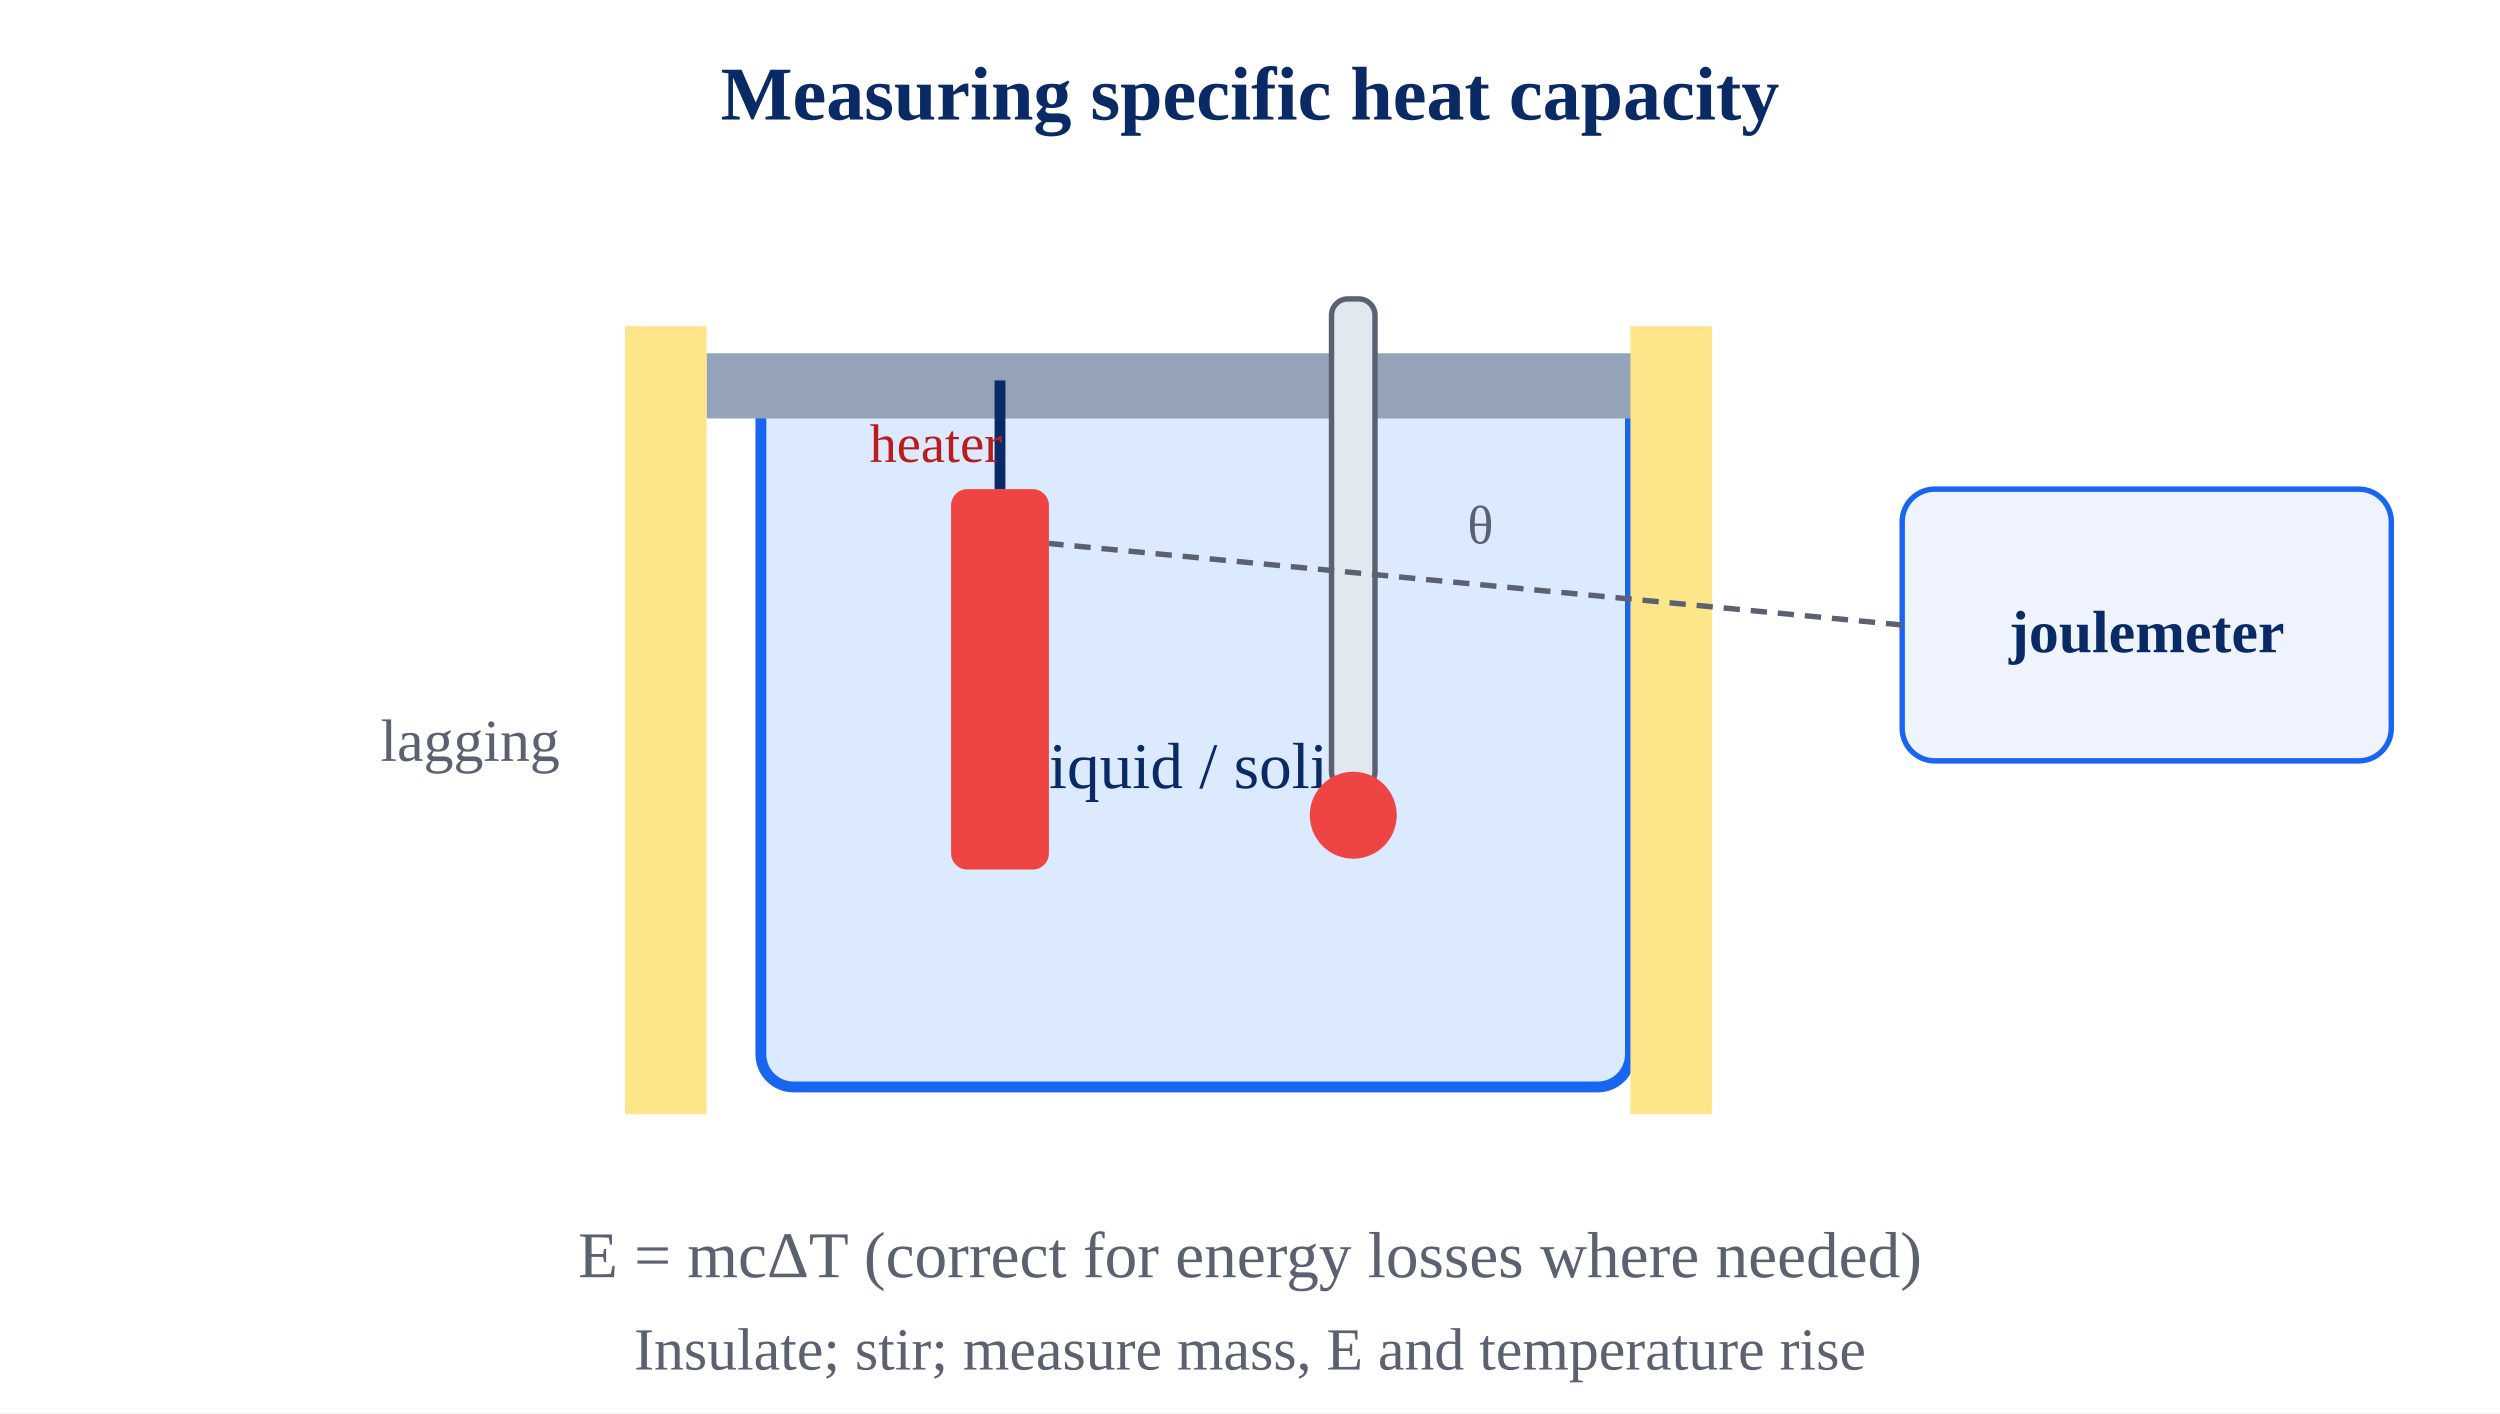
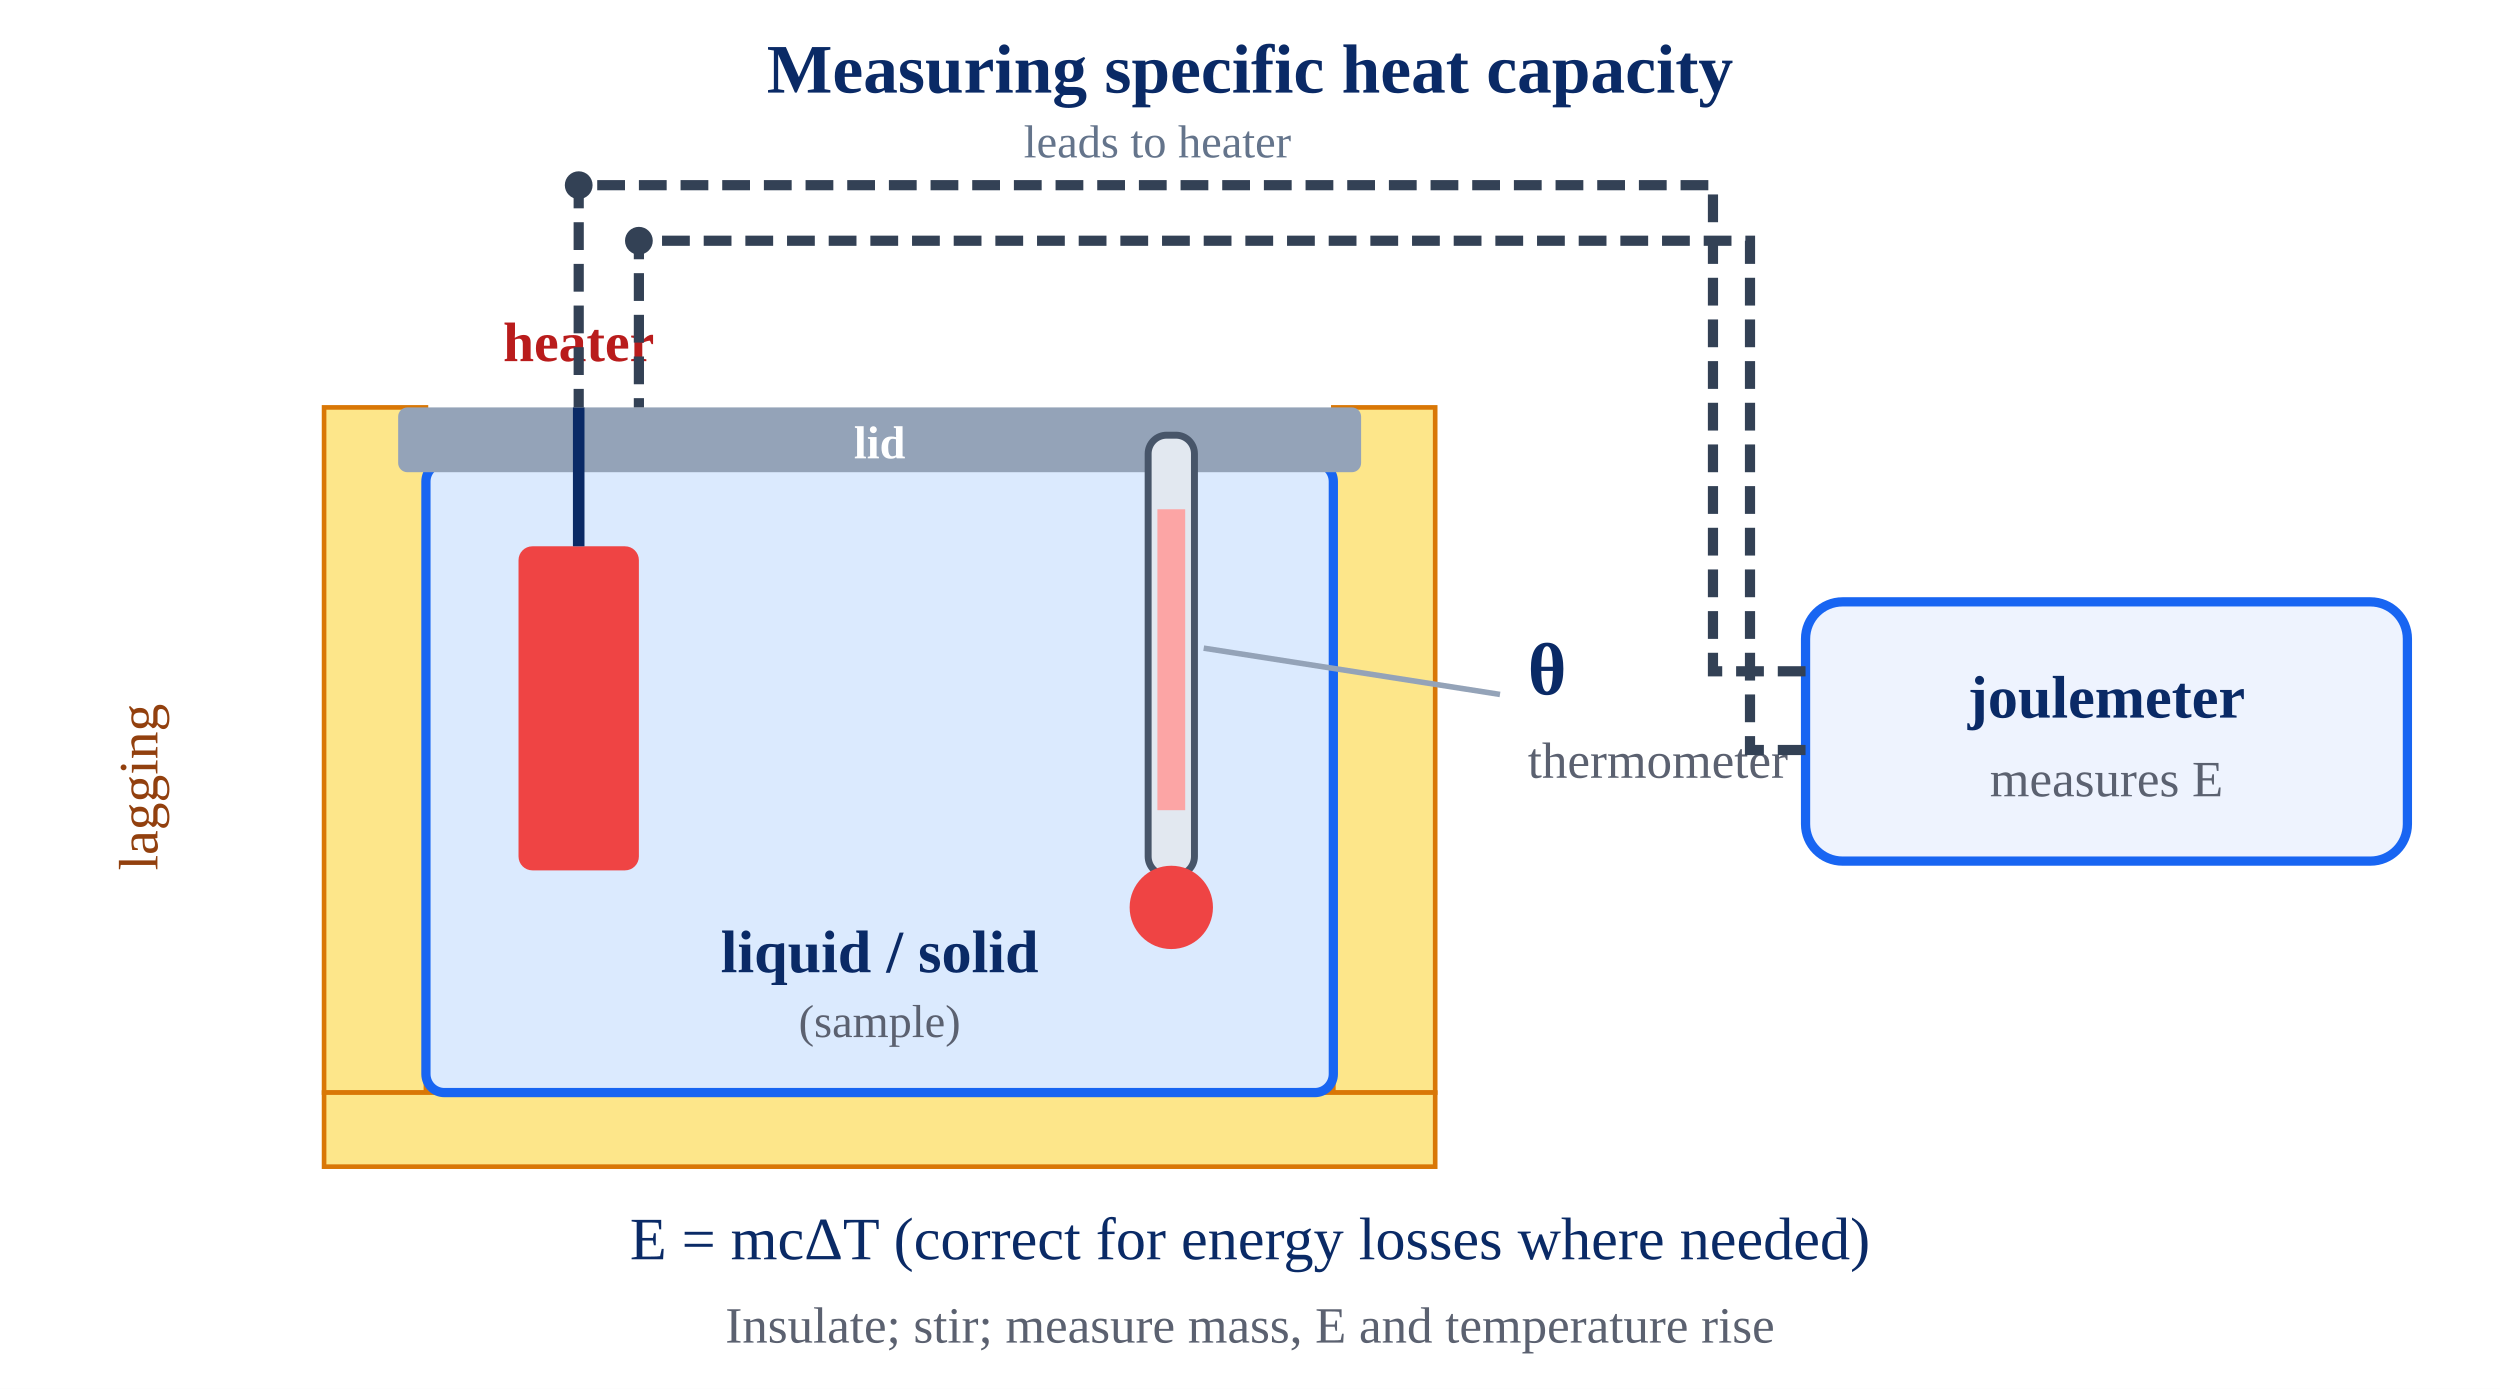
- <svg xmlns="http://www.w3.org/2000/svg" viewBox="0 0 460 260" role="img" aria-label="Immersion heater in a lagged calorimeter with thermometer and joulemeter.">
-   <rect width="460" height="260" fill="#fff" />
-   <text x="230" y="22" text-anchor="middle" font-size="14" font-weight="700" fill="#0a2a66">Measuring specific heat capacity</text>
-   <rect x="140" y="70" width="160" height="130" rx="6" fill="#dbeafe" stroke="#1865f2" stroke-width="2" />
-   <rect x="130" y="65" width="180" height="12" fill="#94a3b8" />
-   <text x="220" y="145" text-anchor="middle" font-size="12" fill="#0a2a66">liquid / solid</text>
-   <rect x="115" y="60" width="15" height="145" fill="#fde68a" />
-   <rect x="300" y="60" width="15" height="145" fill="#fde68a" />
-   <text x="70" y="140" font-size="11" fill="#5b6170">lagging</text>
-   <rect x="175" y="90" width="18" height="70" rx="3" fill="#ef4444" />
-   <line x1="184" y1="70" x2="184" y2="90" stroke="#0a2a66" stroke-width="2" />
-   <text x="160" y="85" font-size="10" fill="#b91c1c">heater</text>
-   <rect x="245" y="55" width="8" height="90" rx="3" fill="#e2e8f0" stroke="#5b6170" />
-   <circle cx="249" cy="150" r="8" fill="#ef4444" />
-   <text x="270" y="100" font-size="10" fill="#5b6170">θ</text>
-   <rect x="350" y="90" width="90" height="50" rx="6" fill="#eef3fe" stroke="#1865f2" />
-   <text x="395" y="120" text-anchor="middle" font-size="11" font-weight="700" fill="#0a2a66">joulemeter</text>
-   <line x1="350" y1="115" x2="193" y2="100" stroke="#5b6170" stroke-dasharray="3 2" />
-   <text x="230" y="235" text-anchor="middle" font-size="12" fill="#5b6170">E = mcΔT  (correct for energy losses where needed)</text>
-   <text x="230" y="252" text-anchor="middle" font-size="11" fill="#5b6170">Insulate; stir; measure mass, E and temperature rise</text>
+ <svg xmlns="http://www.w3.org/2000/svg" viewBox="0 0 540 300" role="img" aria-label="Immersion heater in a lagged calorimeter with thermometer and joulemeter for measuring specific heat capacity.">
+   <rect width="540" height="300" fill="#fff" />
+   <text x="270" y="20" text-anchor="middle" font-size="15" font-weight="700" fill="#0a2a66">Measuring specific heat capacity</text>
+   <rect x="70" y="88" width="22" height="148" fill="#fde68a" stroke="#d97706" />
+   <rect x="288" y="88" width="22" height="148" fill="#fde68a" stroke="#d97706" />
+   <rect x="70" y="236" width="240" height="16" fill="#fde68a" stroke="#d97706" />
+   <text x="34" y="170" text-anchor="middle" font-size="12" fill="#92400e" transform="rotate(-90 34 170)">lagging</text>
+   <rect x="92" y="100" width="196" height="136" rx="4" fill="#dbeafe" stroke="#1865f2" stroke-width="2" />
+   <rect x="86" y="88" width="208" height="14" rx="2" fill="#94a3b8" />
+   <text x="190" y="99" text-anchor="middle" font-size="10" fill="#fff" font-weight="700">lid</text>
+   <text x="190" y="210" text-anchor="middle" font-size="13" font-weight="600" fill="#0a2a66">liquid / solid</text>
+   <text x="190" y="224" text-anchor="middle" font-size="10" fill="#5b6170">(sample)</text>
+   <rect x="112" y="118" width="26" height="70" rx="3" fill="#ef4444" />
+   <line x1="125" y1="88" x2="125" y2="118" stroke="#0a2a66" stroke-width="2.5" />
+   <text x="125" y="78" text-anchor="middle" font-size="12" font-weight="700" fill="#b91c1c">heater</text>
+   <rect x="248" y="94" width="10" height="95" rx="4" fill="#e2e8f0" stroke="#475569" stroke-width="1.5" />
+   <rect x="250" y="110" width="6" height="65" fill="#fca5a5" />
+   <circle cx="253" cy="196" r="9" fill="#ef4444" />
+   <text x="330" y="150" font-size="16" font-weight="700" fill="#0a2a66">θ</text>
+   <text x="330" y="168" font-size="11" fill="#5b6170">thermometer</text>
+   <line x1="260" y1="140" x2="324" y2="150" stroke="#94a3b8" stroke-width="1.2" />
+   <rect x="390" y="130" width="130" height="56" rx="8" fill="#eef3fe" stroke="#1865f2" stroke-width="2" />
+   <text x="455" y="155" text-anchor="middle" font-size="13" font-weight="700" fill="#0a2a66">joulemeter</text>
+   <text x="455" y="172" text-anchor="middle" font-size="11" fill="#5b6170">measures E</text>
+   <path d="M390 145 L370 145 L370 40 L125 40 L125 88" fill="none" stroke="#334155" stroke-width="2.2" stroke-dasharray="6 3" />
+   <path d="M390 162 L378 162 L378 52 L138 52 L138 88" fill="none" stroke="#334155" stroke-width="2.2" stroke-dasharray="6 3" />
+   <circle cx="125" cy="40" r="3" fill="#334155" />
+   <circle cx="138" cy="52" r="3" fill="#334155" />
+   <text x="250" y="34" text-anchor="middle" font-size="10" fill="#64748b">leads to heater</text>
+   <text x="270" y="272" text-anchor="middle" font-size="13" fill="#0a2a66">E = mcΔT  (correct for energy losses where needed)</text>
+   <text x="270" y="290" text-anchor="middle" font-size="11" fill="#5b6170">Insulate; stir; measure mass, E and temperature rise</text>
</svg>
